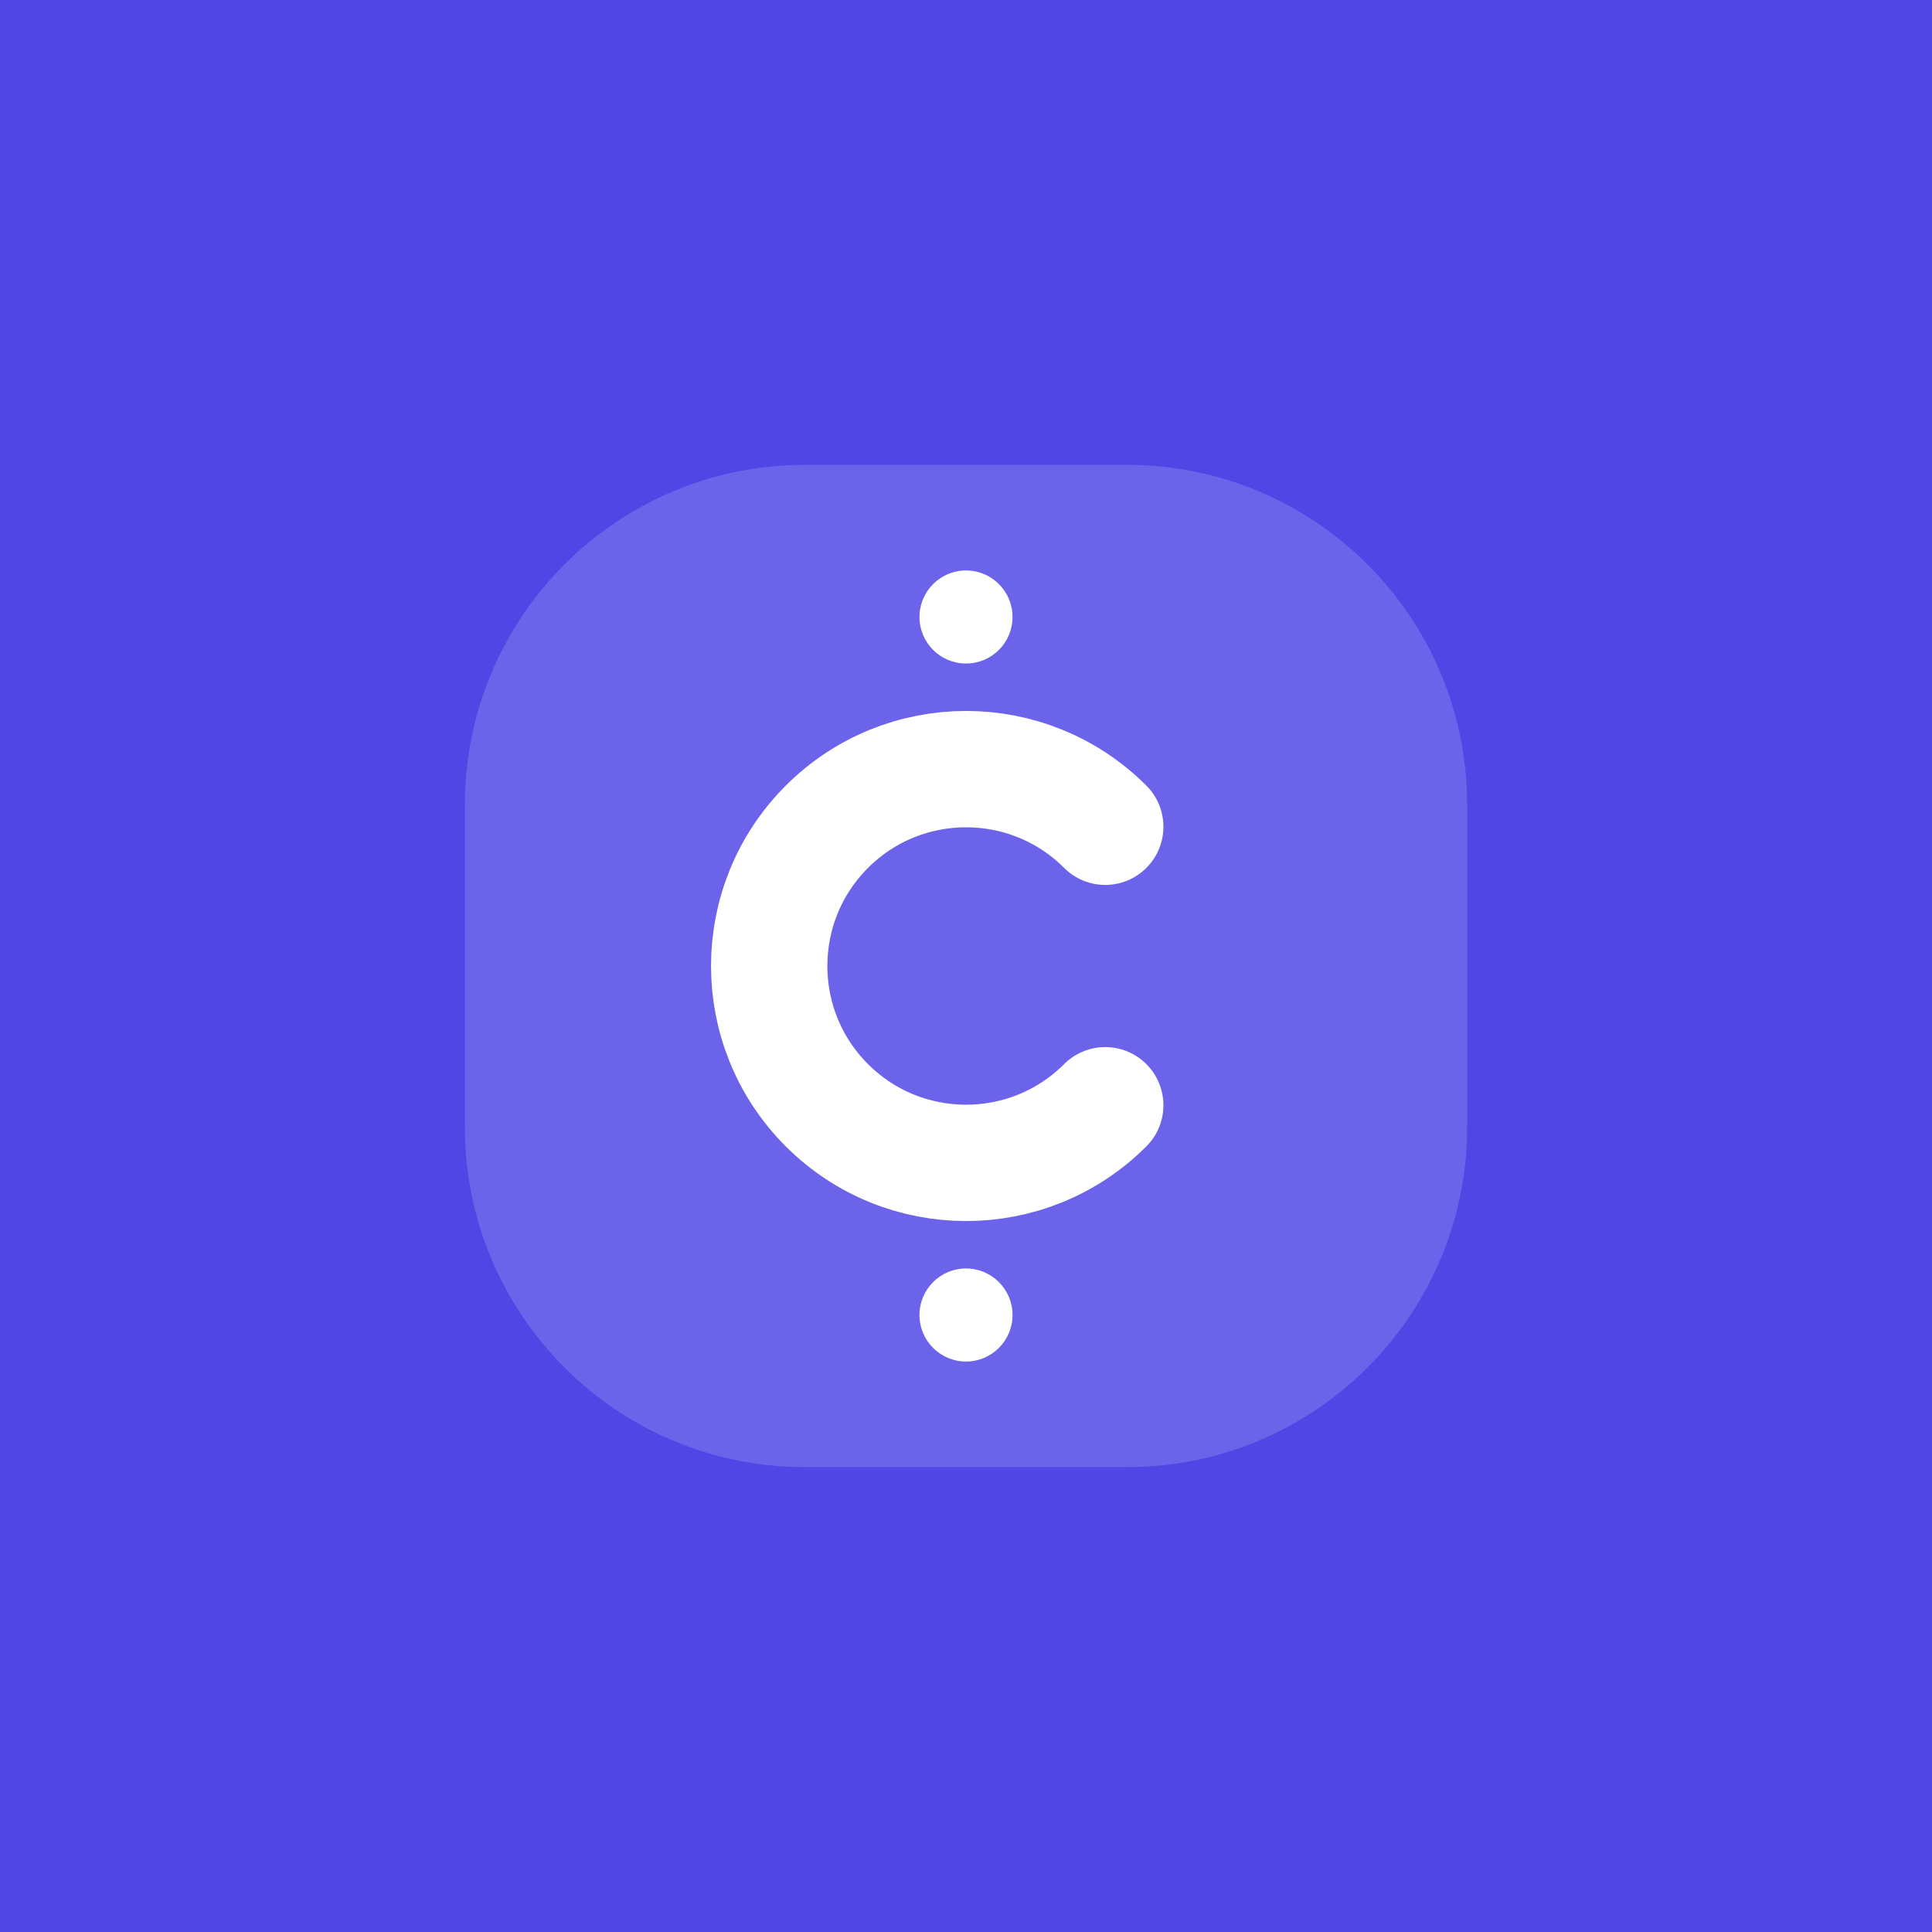
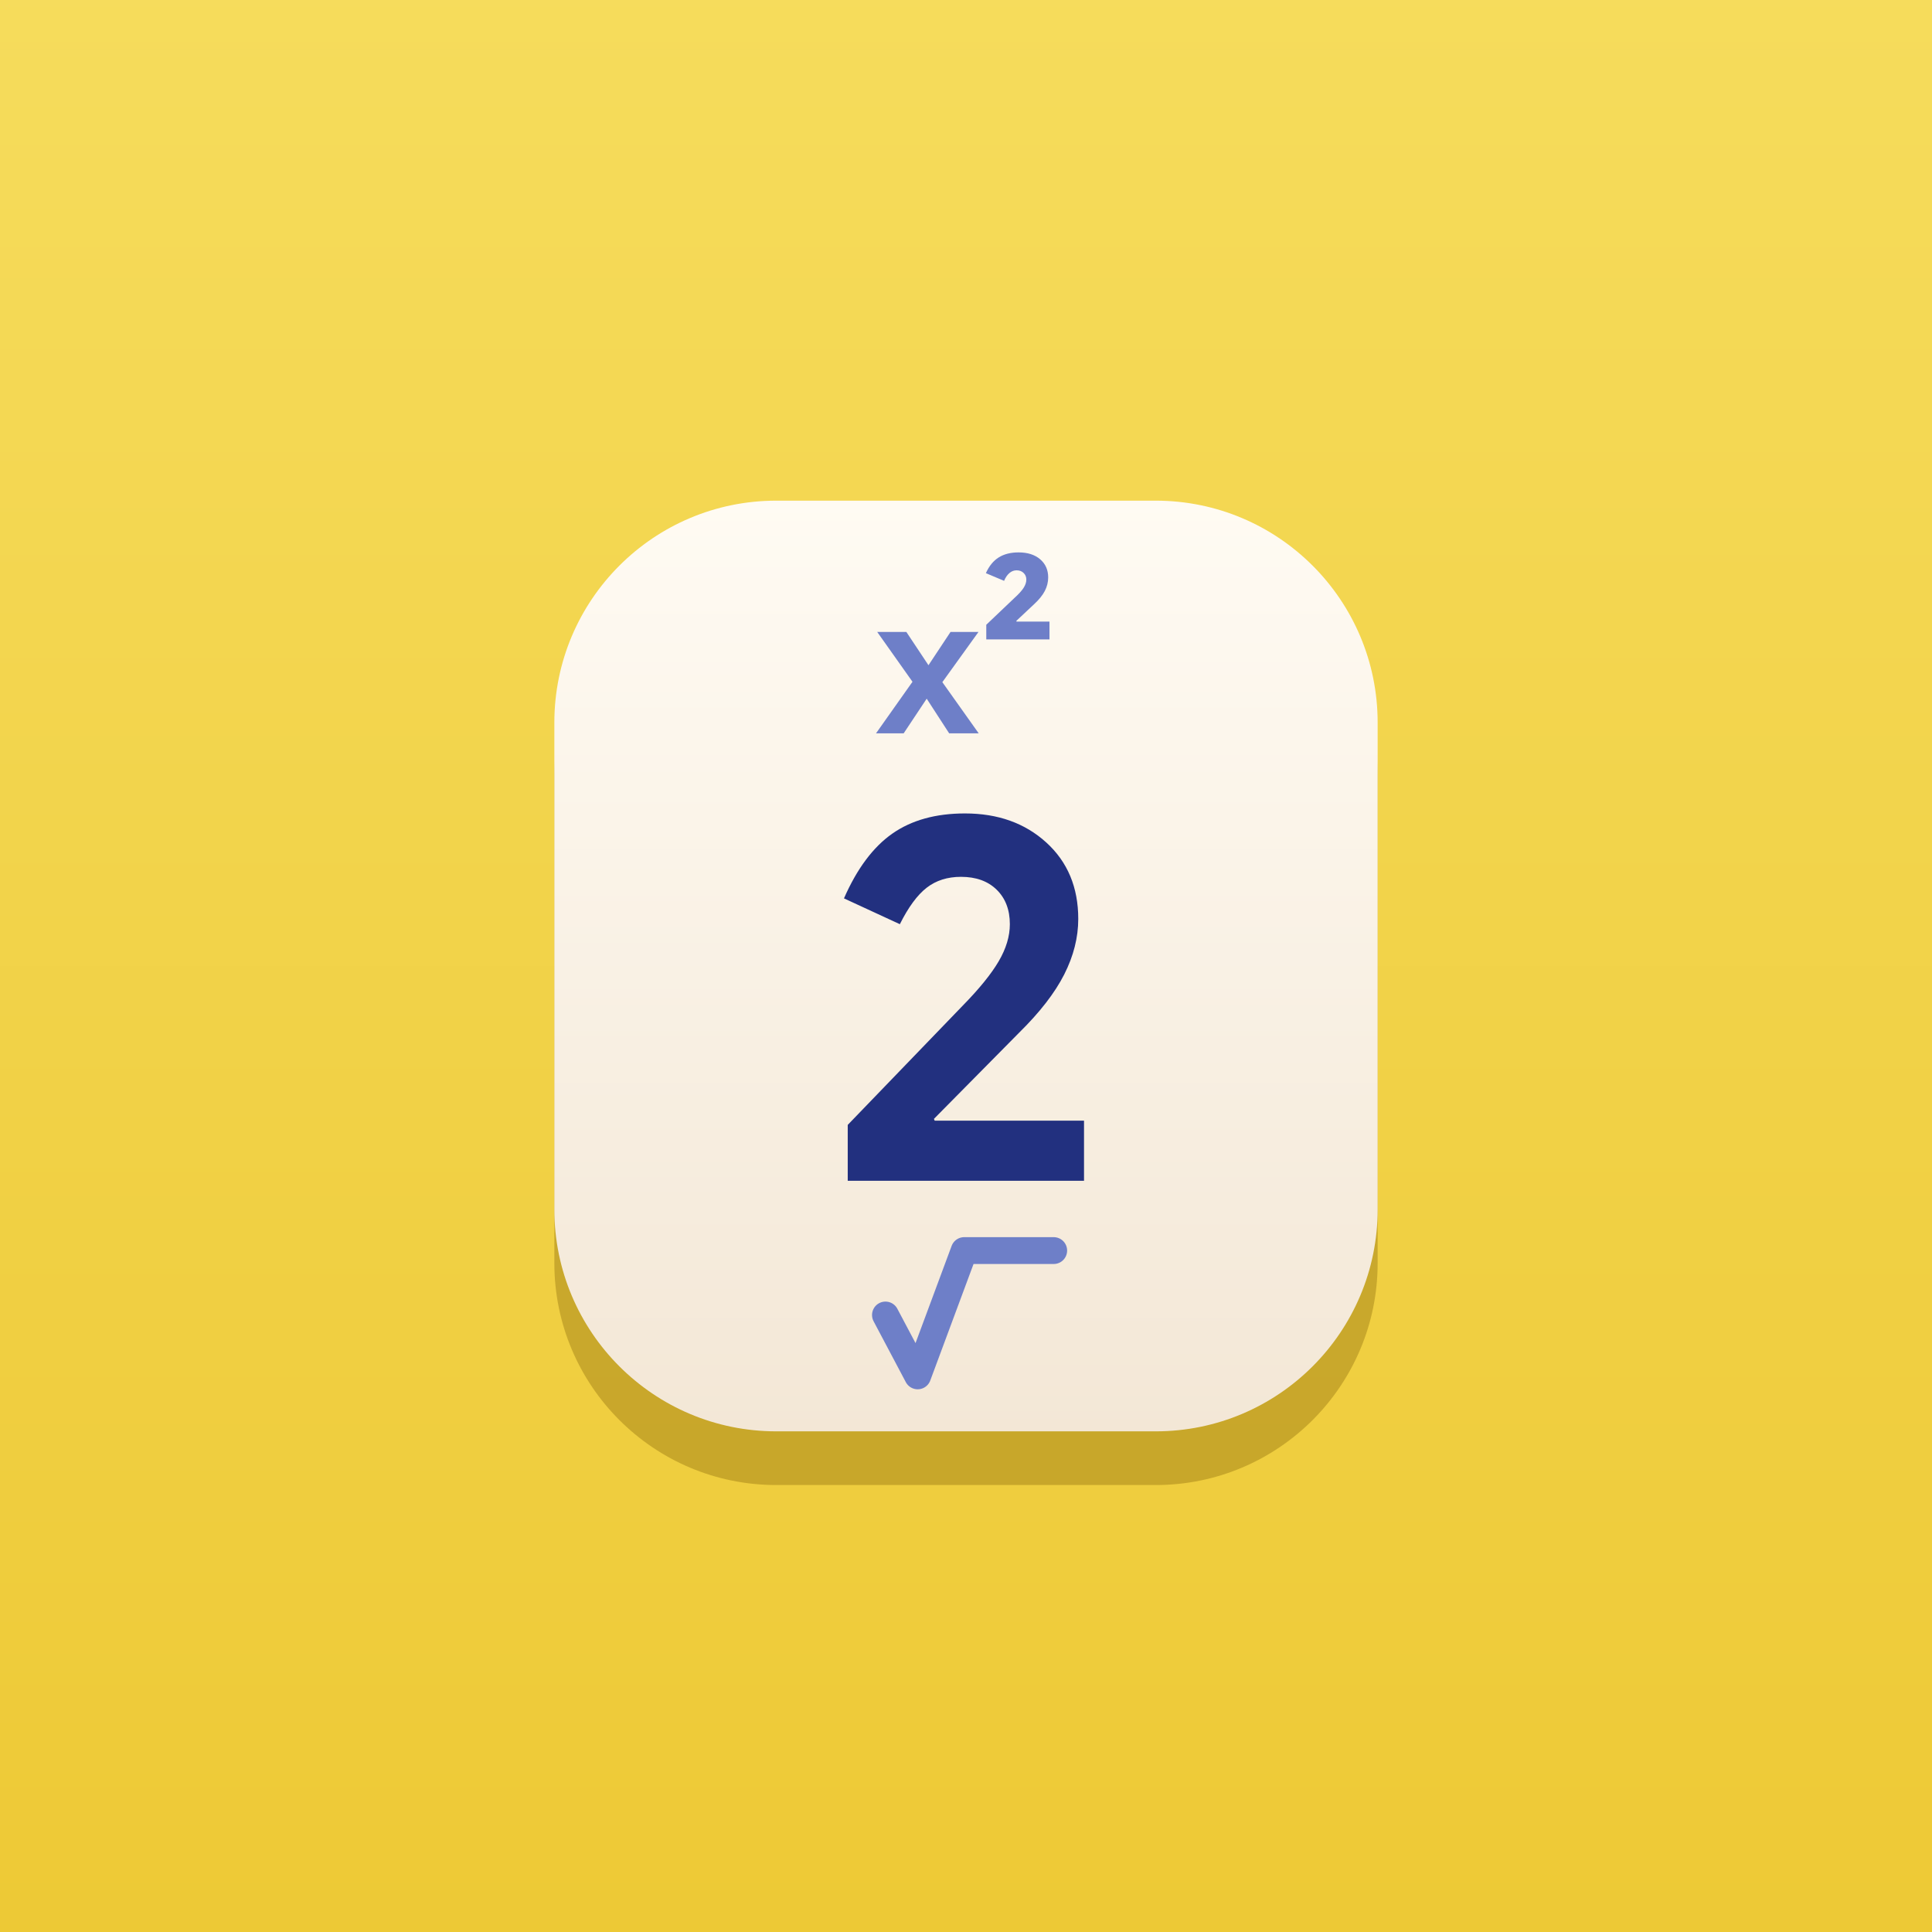
<svg xmlns="http://www.w3.org/2000/svg" viewBox="18 18 72 72">
  <defs>
    <clipPath id="icon-shape">
      <rect x="18" y="18" width="72" height="72" />
    </clipPath>
  </defs>
  <g clip-path="url(#icon-shape)">
-     <rect width="108" height="108" fill="#4F46E5" />
+     <defs>
+       <linearGradient id="background-field" x1="0" y1="0" x2="0" y2="1">
+         <stop offset="0" stop-color="#F8E166" />
+         <stop offset="1" stop-color="#EBC42B" />
+       </linearGradient>
+     </defs>
+     <rect width="108" height="108" fill="url(#background-field)" />
    <g transform="translate(54 54) scale(0.667) translate(-54 -54)">
-       <rect x="26" y="26" width="56" height="56" rx="19" fill="#FFFFFF" fill-opacity="0.16" />
-       <path d="M61.78,46.22 A11,11 0 1,0 61.78,61.78" fill="none" stroke="#FFFFFF" stroke-width="6.5" stroke-linecap="round" />
-       <circle cx="54" cy="34.5" r="2.6" fill="#FFFFFF" />
-       <circle cx="54" cy="73.5" r="2.6" fill="#FFFFFF" />
+       <defs>
+         <linearGradient id="foreground-key" x1="0" y1="0" x2="0" y2="1">
+           <stop offset="0" stop-color="#FFFBF3" />
+           <stop offset="1" stop-color="#F3E7D6" />
+         </linearGradient>
+       </defs>
+       <rect x="31" y="31" width="46" height="52" rx="12.4" fill="#7A5A00" fill-opacity="0.33" />
+       <rect x="31" y="28" width="46" height="52" rx="12.4" fill="url(#foreground-key)" />
+       <path d="M53.059 41.0Q53.059 41.0 53.059 41.0Q53.059 41.0 53.059 41.0L51.415 38.465H51.255L49.039 35.335Q49.039 35.335 49.039 35.335Q49.039 35.335 49.039 35.335H50.667Q50.667 35.335 50.667 35.335Q50.667 35.335 50.667 35.335L52.334 37.843L52.471 37.849L54.709 41.0Q54.709 41.0 54.709 41.0Q54.709 41.0 54.709 41.0ZM48.973 41.0Q48.973 41.0 48.973 41.0Q48.973 41.0 48.973 41.0L51.272 37.749H51.536L53.136 35.335Q53.136 35.335 53.136 35.335Q53.136 35.335 53.136 35.335H54.698Q54.698 35.335 54.698 35.335Q54.698 35.335 54.698 35.335L52.438 38.475H52.196L50.518 41.0Q50.518 41.0 50.518 41.0Q50.518 41.0 50.518 41.0Z M56.711 33.432Q57.058 33.118 57.215 32.877Q57.371 32.635 57.371 32.409Q57.371 32.189 57.22 32.041Q57.069 31.892 56.827 31.892Q56.607 31.892 56.428 32.043Q56.249 32.194 56.128 32.48Q56.128 32.48 56.128 32.48Q56.128 32.48 56.128 32.48L55.111 32.051Q55.111 32.051 55.111 32.051Q55.111 32.051 55.111 32.051Q55.38 31.452 55.829 31.171Q56.277 30.891 56.937 30.891Q57.696 30.891 58.144 31.276Q58.592 31.661 58.592 32.288Q58.592 32.684 58.403 33.047Q58.213 33.41 57.8 33.79L56.81 34.719L56.827 34.758H58.664Q58.664 34.758 58.664 34.758Q58.664 34.758 58.664 34.758V35.753Q58.664 35.753 58.664 35.753Q58.664 35.753 58.664 35.753H55.133Q55.133 35.753 55.133 35.753Q55.133 35.753 55.133 35.753V34.934Q55.133 34.934 55.133 34.934Q55.133 34.934 55.133 34.934Z" fill="#6E7FC8" />
+       <path d="M47.392 66.0Q47.392 66.0 47.392 66.0Q47.392 66.0 47.392 66.0V62.878Q47.392 62.878 47.392 62.878Q47.392 62.878 47.392 62.878L53.818 56.214Q55.204 54.8 55.827 53.736Q56.45 52.672 56.45 51.664Q56.45 50.46 55.715 49.739Q54.98 49.018 53.72 49.018Q52.586 49.018 51.802 49.627Q51.018 50.236 50.304 51.664Q50.304 51.664 50.304 51.664Q50.304 51.664 50.304 51.664L47.182 50.222Q47.182 50.222 47.182 50.222Q47.182 50.222 47.182 50.222Q48.274 47.73 49.884 46.603Q51.494 45.476 53.944 45.476Q56.702 45.476 58.487 47.1Q60.272 48.724 60.272 51.37Q60.272 52.924 59.488 54.471Q58.704 56.018 56.968 57.726L52.208 62.542L52.25 62.64H60.594Q60.594 62.64 60.594 62.64Q60.594 62.64 60.594 62.64V66.0Q60.594 66.0 60.594 66.0Q60.594 66.0 60.594 66.0Z" fill="#22307F" />
+       <path d="M49.5,73.5 l1.8,3.4 l2.6,-7 h5" fill="none" stroke="#6E7FC8" stroke-width="1.5" stroke-linecap="round" stroke-linejoin="round" />
    </g>
  </g>
</svg>
